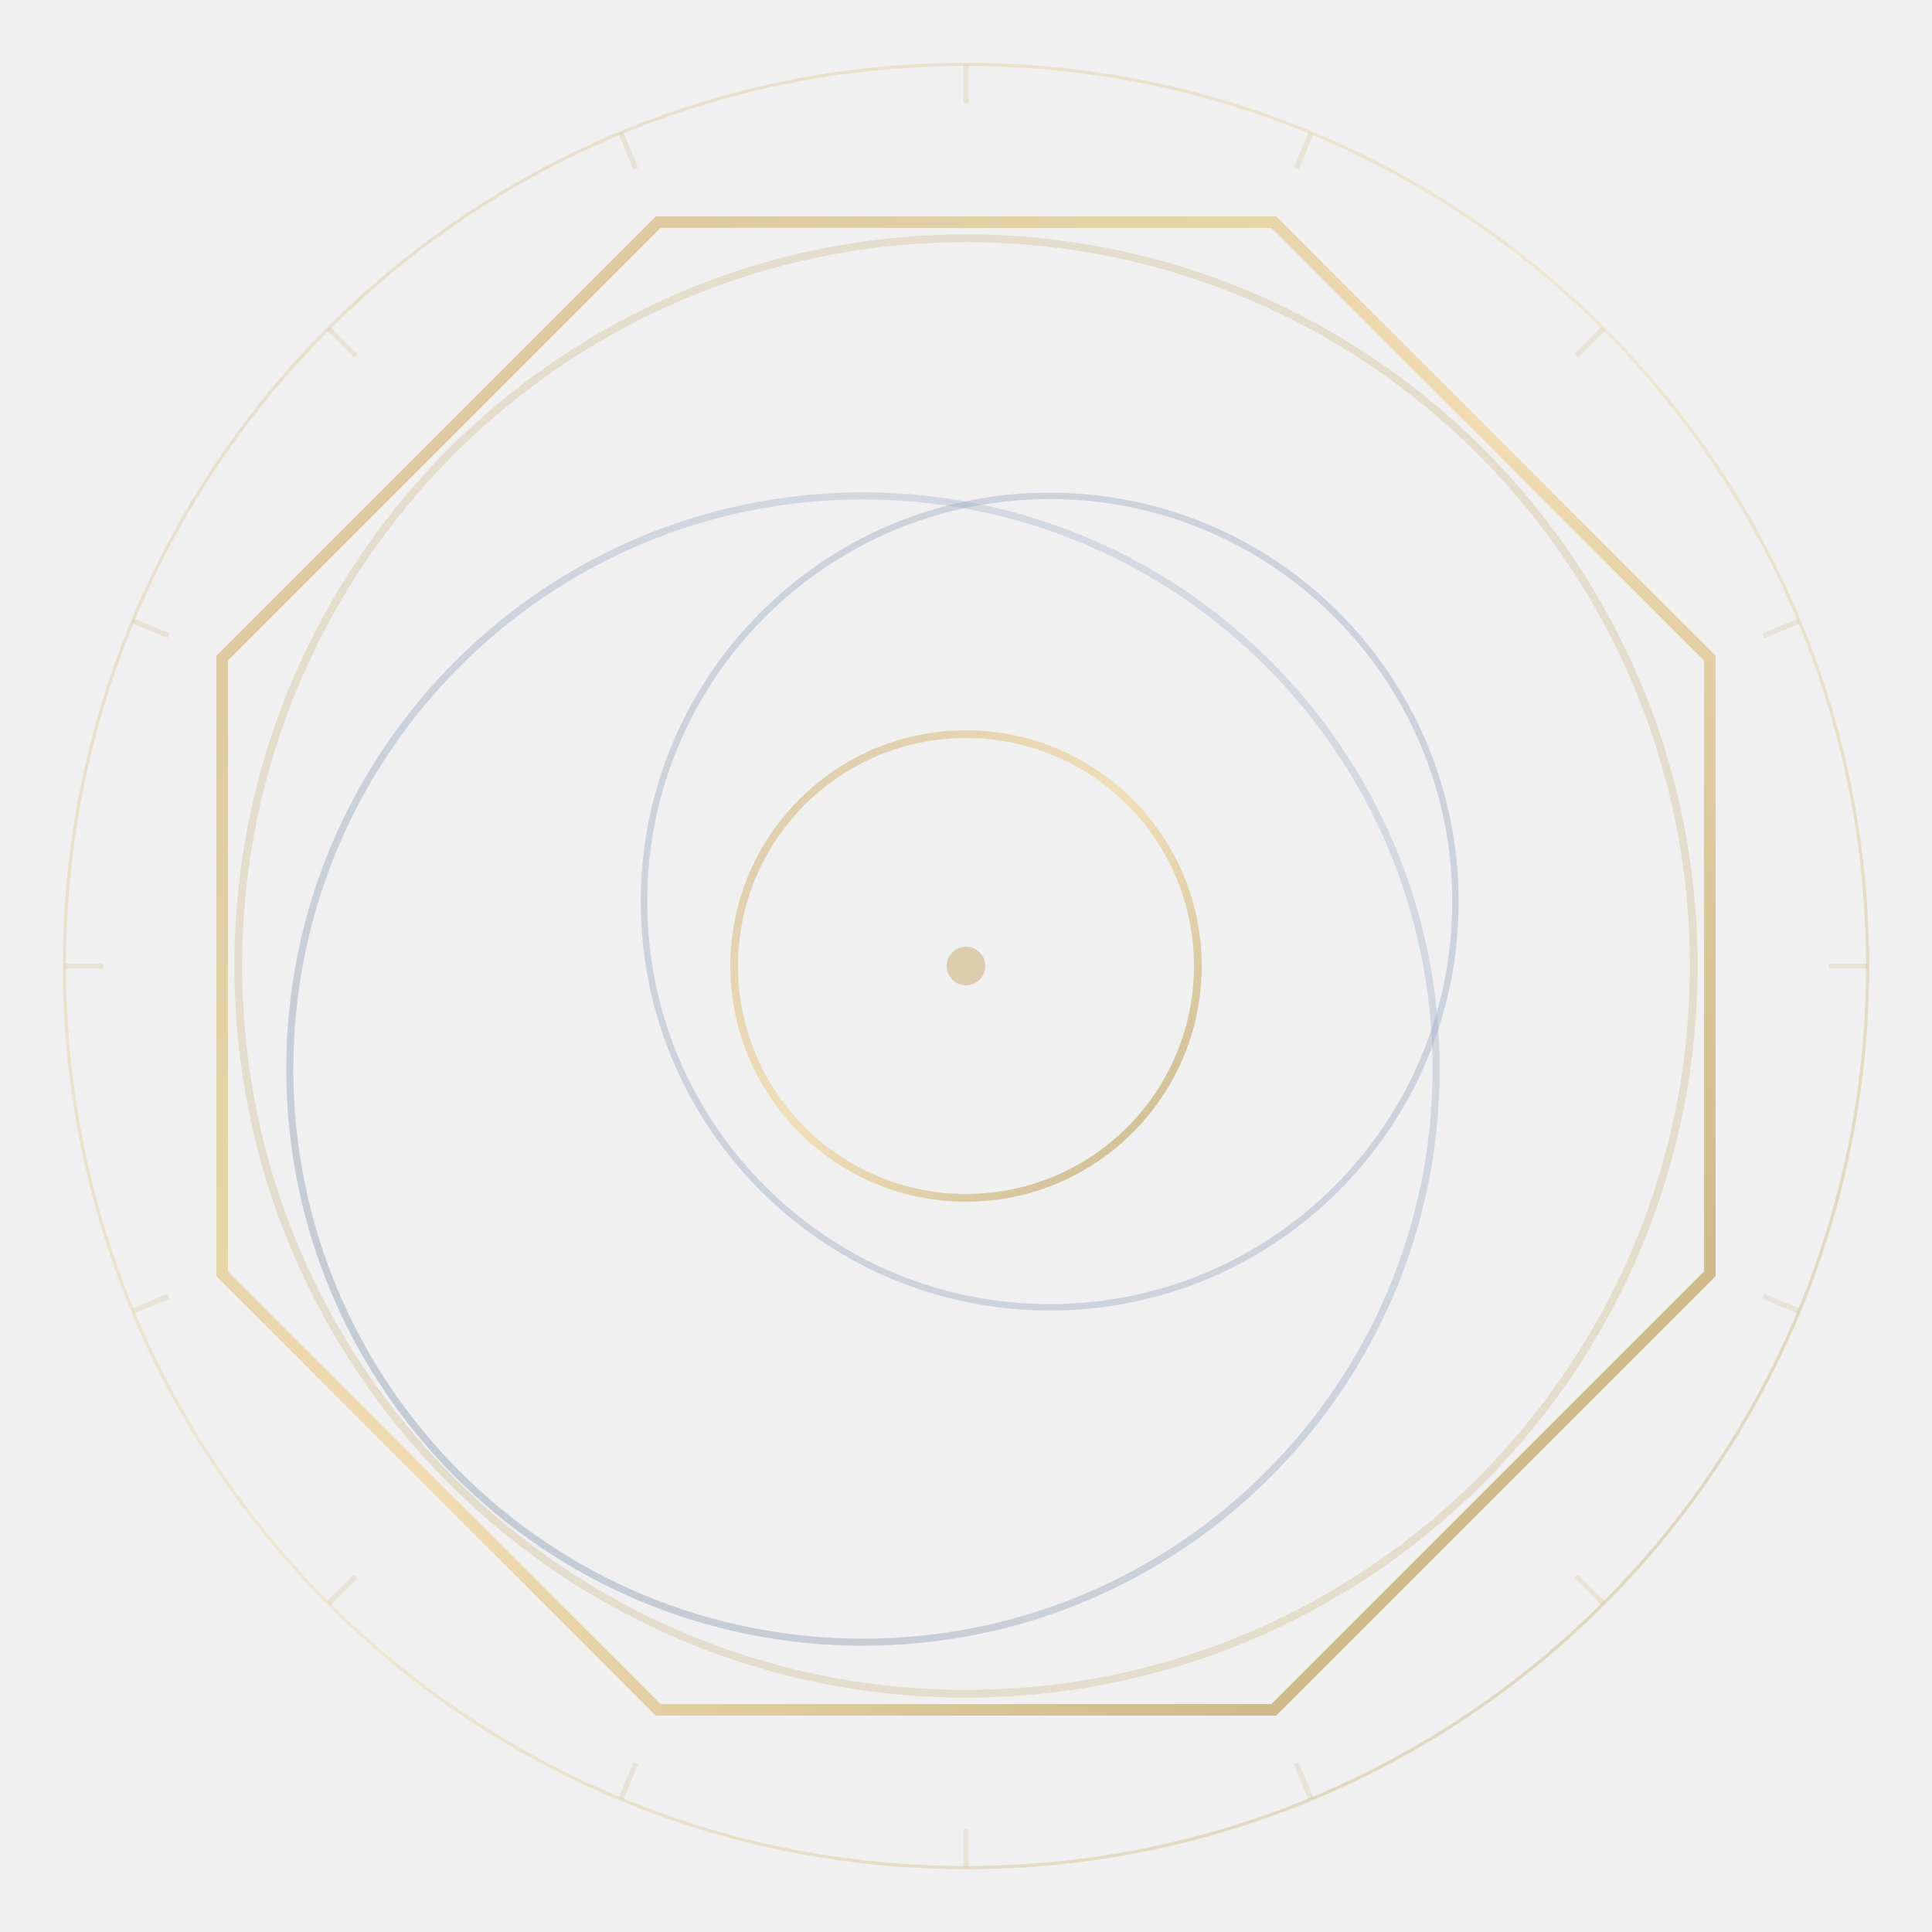
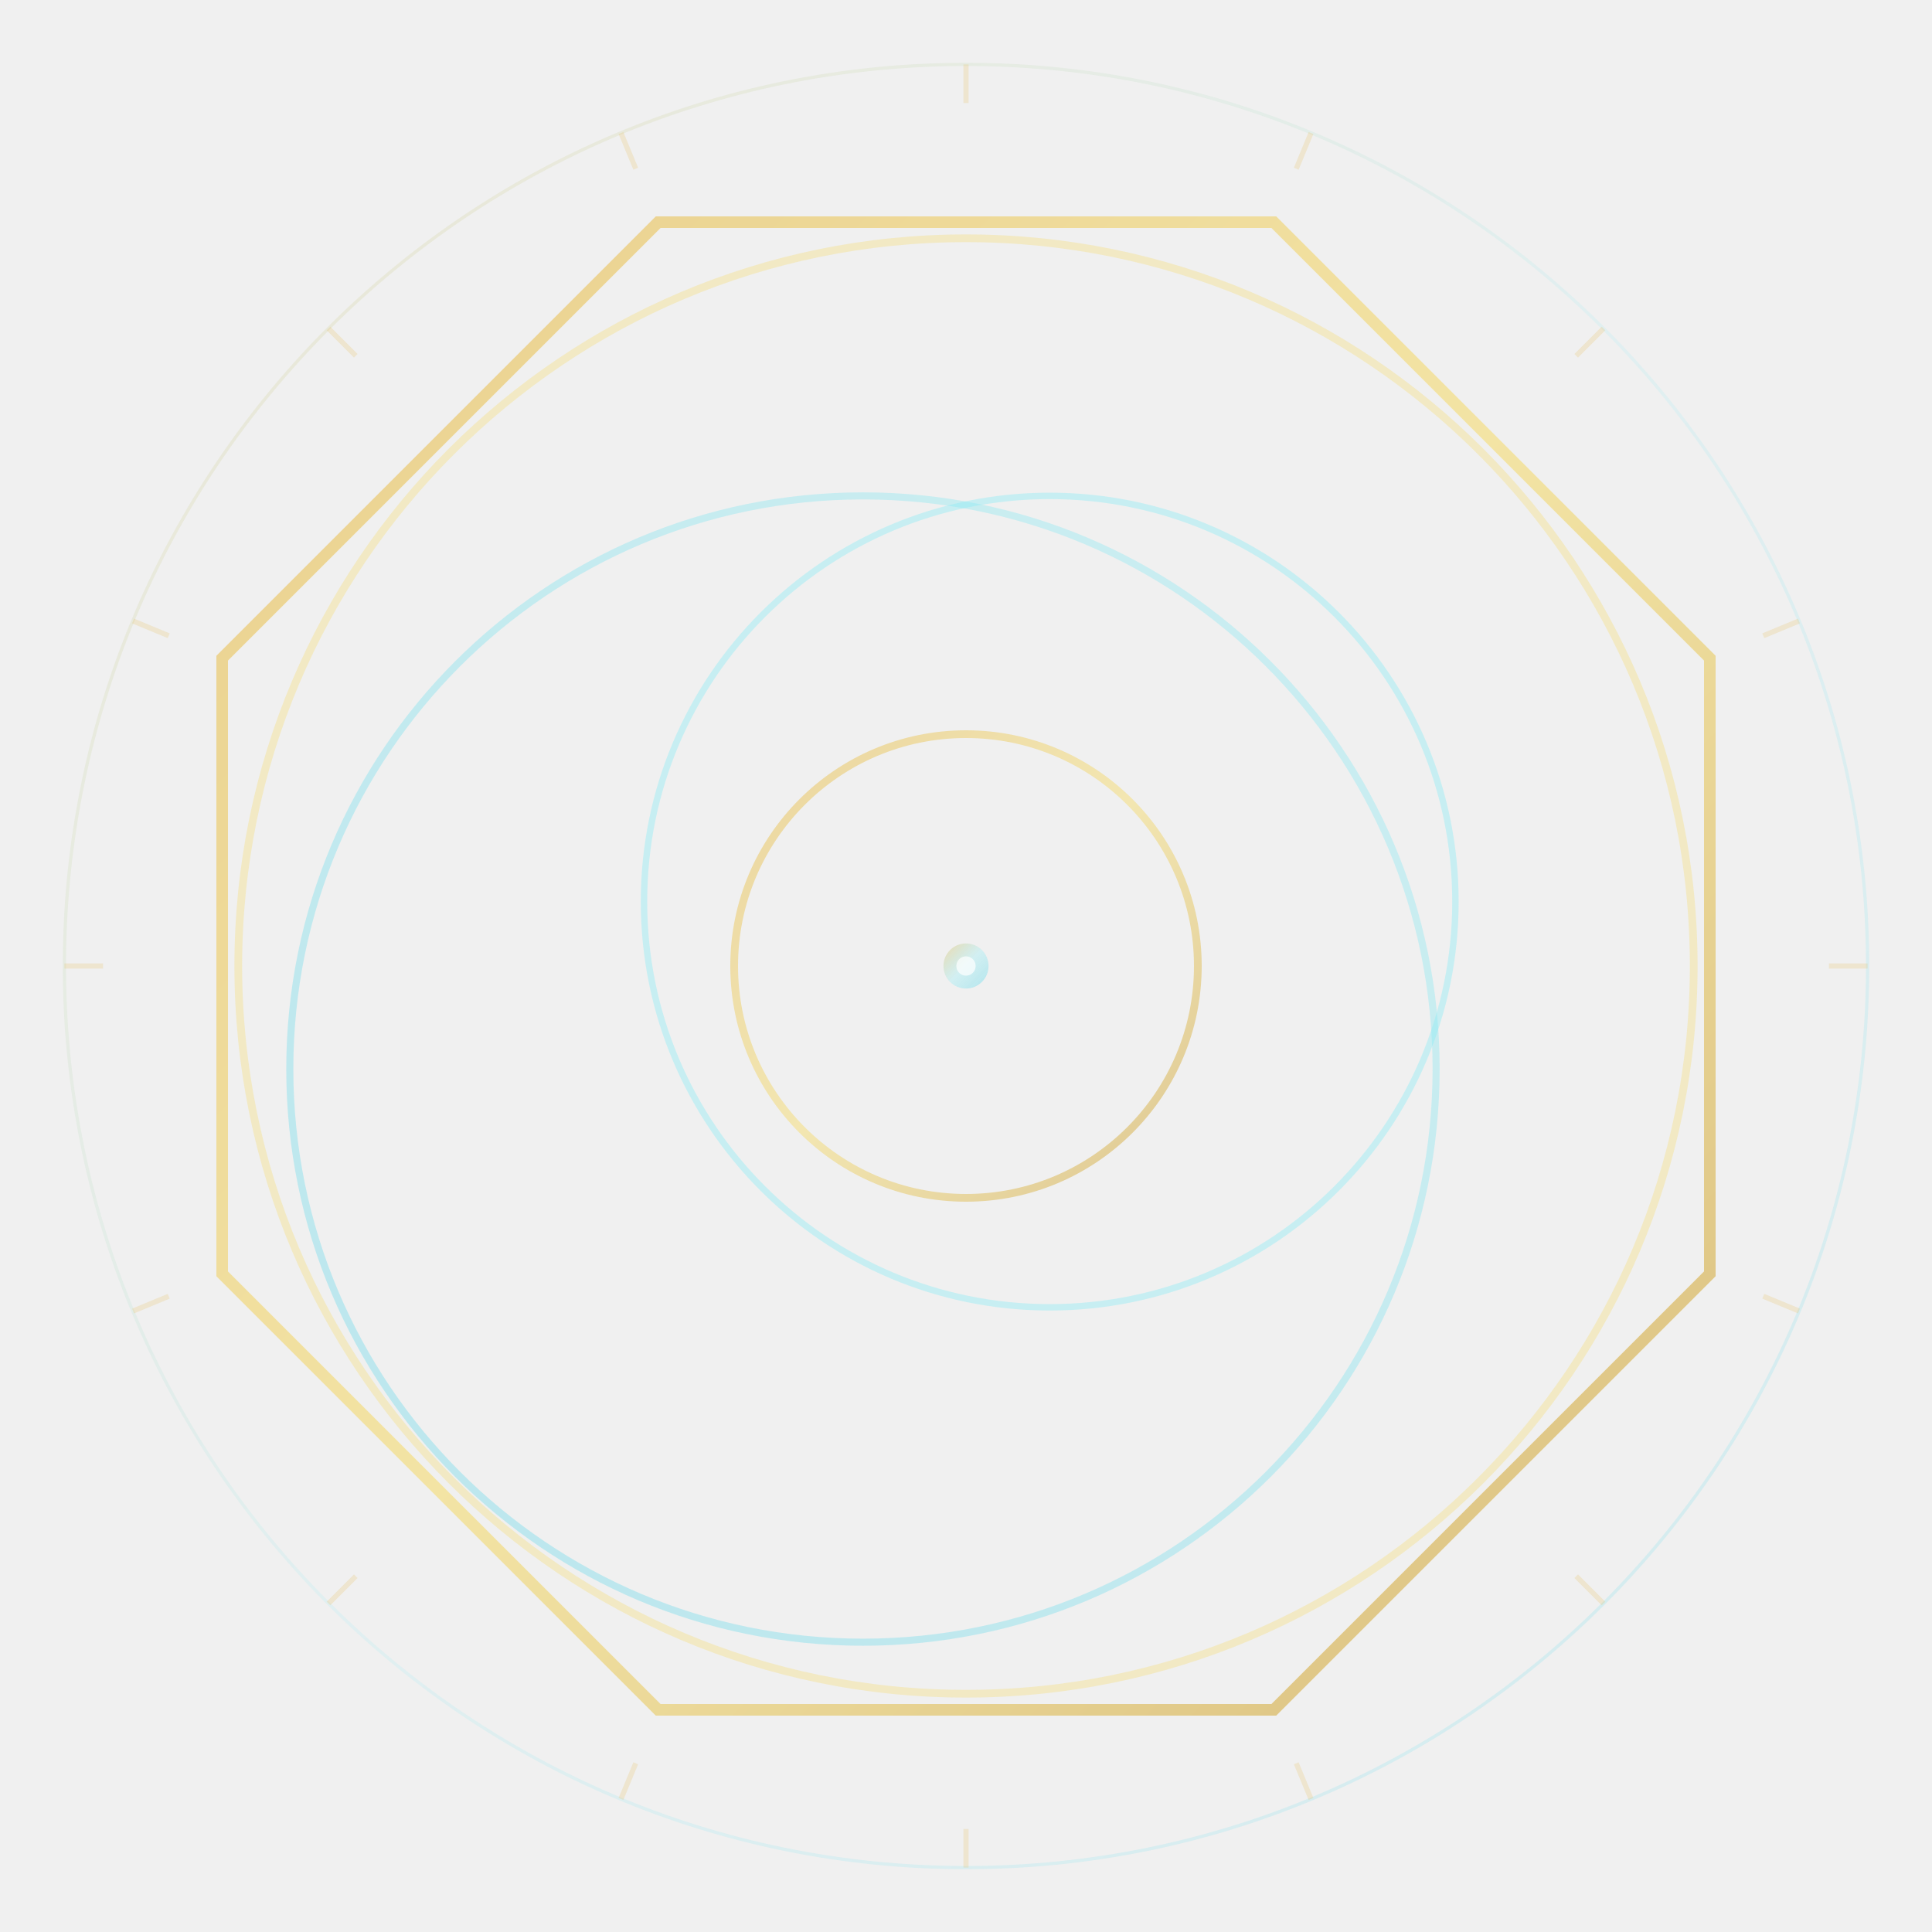
<svg xmlns="http://www.w3.org/2000/svg" viewBox="-150 -150 300 300" role="img" aria-label="LicoLite Logo">
  <defs>
-     <linearGradient id="gold" x1="0" y1="0" x2="1" y2="1">
-       <stop offset="0%" stop-color="#c9a96e" />
-       <stop offset="50%" stop-color="#f0d28c" />
-       <stop offset="100%" stop-color="#a8893a" />
+     <linearGradient id="amber" x1="0" y1="0" x2="1" y2="1">
+       <stop offset="0%" stop-color="#e4b84a" />
+       <stop offset="50%" stop-color="#f5dc72" />
+       <stop offset="100%" stop-color="#c99b2e" />
    </linearGradient>
-     <linearGradient id="silver" x1="0" y1="1" x2="1" y2="0">
-       <stop offset="0%" stop-color="#7a8ea8" />
-       <stop offset="100%" stop-color="#b0c0d4" />
+     <linearGradient id="crystal" x1="0" y1="1" x2="1" y2="0">
+       <stop offset="0%" stop-color="#56d4e8" />
+       <stop offset="100%" stop-color="#8aecf5" />
+     </linearGradient>
+     <linearGradient id="prism" x1="0" y1="0" x2="1" y2="1">
+       <stop offset="0%" stop-color="#e4b84a" stop-opacity="0.7" />
+       <stop offset="50%" stop-color="#8aecf5" stop-opacity="0.5" />
+       <stop offset="100%" stop-color="#56d4e8" stop-opacity="0.7" />
    </linearGradient>
  </defs>
-   <circle r="140" fill="none" stroke="url(#gold)" stroke-width="0.5" opacity="0.3" />
-   <g fill="none" opacity="0.2" stroke="#c9a96e" stroke-width="0.8">
+   <circle r="140" fill="none" stroke="url(#prism)" stroke-width="0.5" opacity="0.3" />
+   <g fill="none" opacity="0.2" stroke="#e4b84a" stroke-width="0.8">
    <line x1="0" y1="-134" x2="0" y2="-140" transform="rotate(0)" />
    <line x1="0" y1="-134" x2="0" y2="-140" transform="rotate(22.5)" />
    <line x1="0" y1="-134" x2="0" y2="-140" transform="rotate(45)" />
    <line x1="0" y1="-134" x2="0" y2="-140" transform="rotate(67.5)" />
    <line x1="0" y1="-134" x2="0" y2="-140" transform="rotate(90)" />
    <line x1="0" y1="-134" x2="0" y2="-140" transform="rotate(112.5)" />
    <line x1="0" y1="-134" x2="0" y2="-140" transform="rotate(135)" />
    <line x1="0" y1="-134" x2="0" y2="-140" transform="rotate(157.5)" />
    <line x1="0" y1="-134" x2="0" y2="-140" transform="rotate(180)" />
    <line x1="0" y1="-134" x2="0" y2="-140" transform="rotate(202.5)" />
    <line x1="0" y1="-134" x2="0" y2="-140" transform="rotate(225)" />
    <line x1="0" y1="-134" x2="0" y2="-140" transform="rotate(247.5)" />
    <line x1="0" y1="-134" x2="0" y2="-140" transform="rotate(270)" />
    <line x1="0" y1="-134" x2="0" y2="-140" transform="rotate(292.5)" />
    <line x1="0" y1="-134" x2="0" y2="-140" transform="rotate(315)" />
    <line x1="0" y1="-134" x2="0" y2="-140" transform="rotate(337.5)" />
  </g>
-   <polygon fill="none" points="115.5,47.8 47.8,115.5 -47.8,115.5 -115.5,47.8 -115.5,-47.8 -47.8,-115.5 47.8,-115.5 115.5,-47.8" stroke="url(#gold)" stroke-width="1.8" opacity="0.65" />
-   <circle r="113" fill="none" stroke="#d4c5a0" stroke-width="1.2" opacity="0.45" />
-   <circle cx="-16" cy="16" r="89" fill="none" stroke="url(#silver)" stroke-width="1.1" opacity="0.40" />
-   <circle cx="13" cy="-10" r="63" fill="none" stroke="#a0b0c4" stroke-width="1.0" opacity="0.45" />
-   <circle r="36" fill="none" stroke="url(#gold)" stroke-width="1.2" opacity="0.55" />
-   <circle r="3" fill="#c9a96e" opacity="0.5" />
+   <polygon fill="none" points="115.5,47.8 47.8,115.5 -47.8,115.5 -115.5,47.8 -115.5,-47.8 -47.8,-115.5 47.8,-115.5 115.5,-47.8" stroke="url(#amber)" stroke-width="1.8" opacity="0.6" />
+   <circle r="113" fill="none" stroke="#f5dc72" stroke-width="1.2" opacity="0.35" />
+   <circle cx="-16" cy="16" r="89" fill="none" stroke="url(#crystal)" stroke-width="1.1" opacity="0.35" />
+   <circle cx="13" cy="-10" r="63" fill="none" stroke="#8aecf5" stroke-width="1.0" opacity="0.4" />
+   <circle r="36" fill="none" stroke="url(#amber)" stroke-width="1.2" opacity="0.5" />
+   <circle r="3.5" fill="url(#prism)" opacity="0.6" />
+   <circle r="1.5" fill="#ffffff" opacity="0.7" />
</svg>
